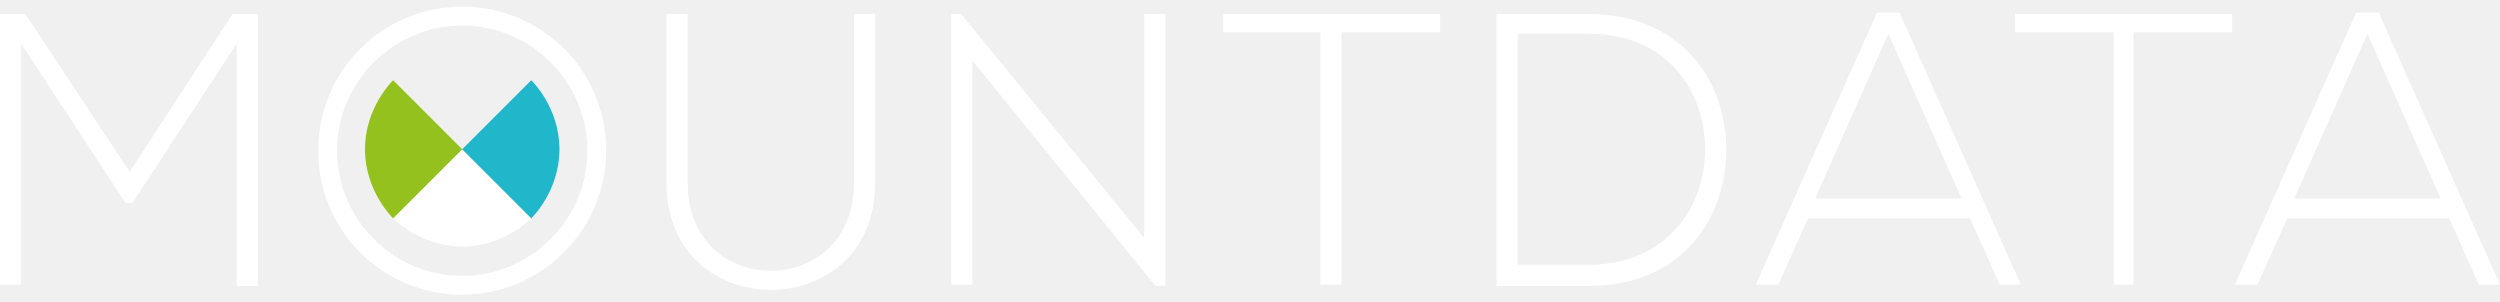
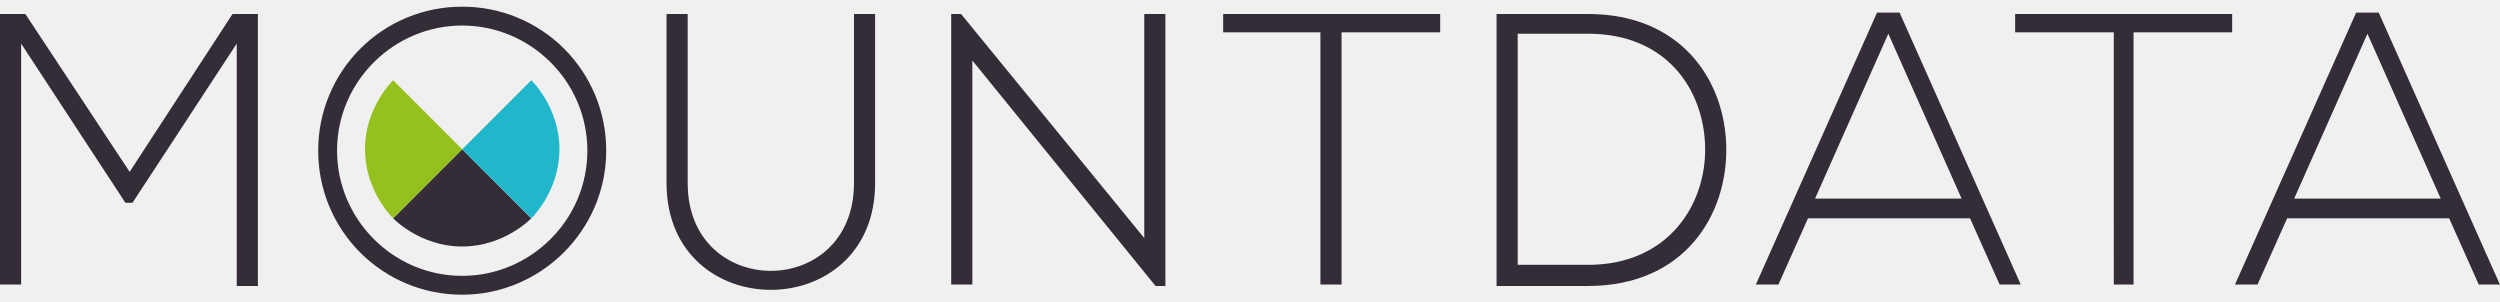
<svg xmlns="http://www.w3.org/2000/svg" class="{{ include.css-class }}" width="299" height="36" viewBox="0 0 299 36">
  <g fill="none" fill-rule="evenodd">
-     <path d="M55.28 2.854c-8.258 0-15.168 6.742-15.168 15.168 0 8.259 6.742 15.169 15.169 15.169 8.258 0 15.168-6.742 15.168-15.169 0-8.426-6.91-15.168-15.168-15.168m0 32.19a16.975 16.975 0 0 1-17.023-17.022A16.975 16.975 0 0 1 55.281 1a16.975 16.975 0 0 1 17.022 17.022c0 9.439-7.752 17.023-17.022 17.023" stroke="#FFF" stroke-width=".4" fill="#FFF" />
-     <path fill="#FFF" d="M28.315 5.213L15.843 24.258H15L2.528 5.213v28.82H0V1.675h3.034l12.472 18.877L27.809 1.674h3.034v32.528h-2.528zM104.663 1.674V21.9c0 17.022-24.944 17.022-24.944 0V1.674h2.528V21.9c0 13.989 19.888 13.989 19.888 0V1.674h2.528zM114.944 1.674l21.91 26.798V1.674h2.528v32.528h-1.18l-21.91-26.966v26.798h-2.528V1.674zM158.09 3.865h-11.798v-2.19h25.955v2.19H160.45v30.169h-2.528V3.865zM181.517 4.034v27.64h8.427c9.607 0 14.157-7.247 13.989-14.157-.169-6.742-4.551-13.483-13.99-13.483h-8.426zm24.944 13.483c.168 8.258-5.057 16.685-16.517 16.685h-10.955V1.674h10.955c11.123 0 16.348 7.922 16.517 15.843zM234.607 23.753l-8.764-19.72-8.764 19.72h17.528zm4.55 10.28l-3.539-7.92h-19.382l-3.54 7.92H210l14.494-32.527h2.697l14.494 32.528h-2.528zM252.809 3.865h-11.798v-2.19h25.955v2.19H255.17v30.169h-2.36zM291.91 23.753l-8.764-19.72-8.764 19.72h17.528zm4.55 10.28l-3.539-7.92H273.54L270 34.032h-2.697l14.495-32.527h2.696l14.495 32.528h-2.528zM55.28 17.854l-8.258 8.258s3.203 3.371 8.259 3.371c5.056 0 8.258-3.37 8.258-3.37l-8.258-8.26z" />
+     <path d="M55.28 2.854c-8.258 0-15.168 6.742-15.168 15.168 0 8.259 6.742 15.169 15.169 15.169 8.258 0 15.168-6.742 15.168-15.169 0-8.426-6.91-15.168-15.168-15.168m0 32.19a16.975 16.975 0 0 1-17.023-17.022A16.975 16.975 0 0 1 55.281 1a16.975 16.975 0 0 1 17.022 17.022c0 9.439-7.752 17.023-17.022 17.023" stroke="#342D38" stroke-width=".4" fill="#342D38" />
+     <path fill="#342D38" d="M28.315 5.213L15.843 24.258H15L2.528 5.213v28.82H0V1.675h3.034l12.472 18.877L27.809 1.674h3.034v32.528h-2.528zM104.663 1.674V21.9c0 17.022-24.944 17.022-24.944 0V1.674h2.528V21.9c0 13.989 19.888 13.989 19.888 0V1.674h2.528zM114.944 1.674l21.91 26.798V1.674h2.528v32.528h-1.18l-21.91-26.966v26.798h-2.528V1.674zM158.09 3.865h-11.798v-2.19h25.955v2.19H160.45v30.169h-2.528V3.865zM181.517 4.034v27.64h8.427c9.607 0 14.157-7.247 13.989-14.157-.169-6.742-4.551-13.483-13.99-13.483h-8.426zm24.944 13.483c.168 8.258-5.057 16.685-16.517 16.685h-10.955V1.674h10.955c11.123 0 16.348 7.922 16.517 15.843zM234.607 23.753l-8.764-19.72-8.764 19.72h17.528zm4.55 10.28l-3.539-7.92h-19.382l-3.54 7.92H210l14.494-32.527h2.697l14.494 32.528h-2.528zM252.809 3.865h-11.798v-2.19h25.955v2.19H255.17v30.169h-2.36zM291.91 23.753l-8.764-19.72-8.764 19.72h17.528zm4.55 10.28l-3.539-7.92H273.54L270 34.032h-2.697l14.495-32.527h2.696l14.495 32.528h-2.528zM55.28 17.854l-8.258 8.258s3.203 3.371 8.259 3.371c5.056 0 8.258-3.37 8.258-3.37l-8.258-8.26z" />
    <path d="M55.28 17.854l-8.258-8.258s-3.37 3.202-3.37 8.258c0 5.056 3.37 8.258 3.37 8.258l8.259-8.258z" fill="#95C11F" />
    <path d="M55.28 17.854l8.26-8.258s3.37 3.202 3.37 8.258c0 5.056-3.37 8.258-3.37 8.258l-8.26-8.258z" fill="#21B7CA" />
  </g>
</svg>
